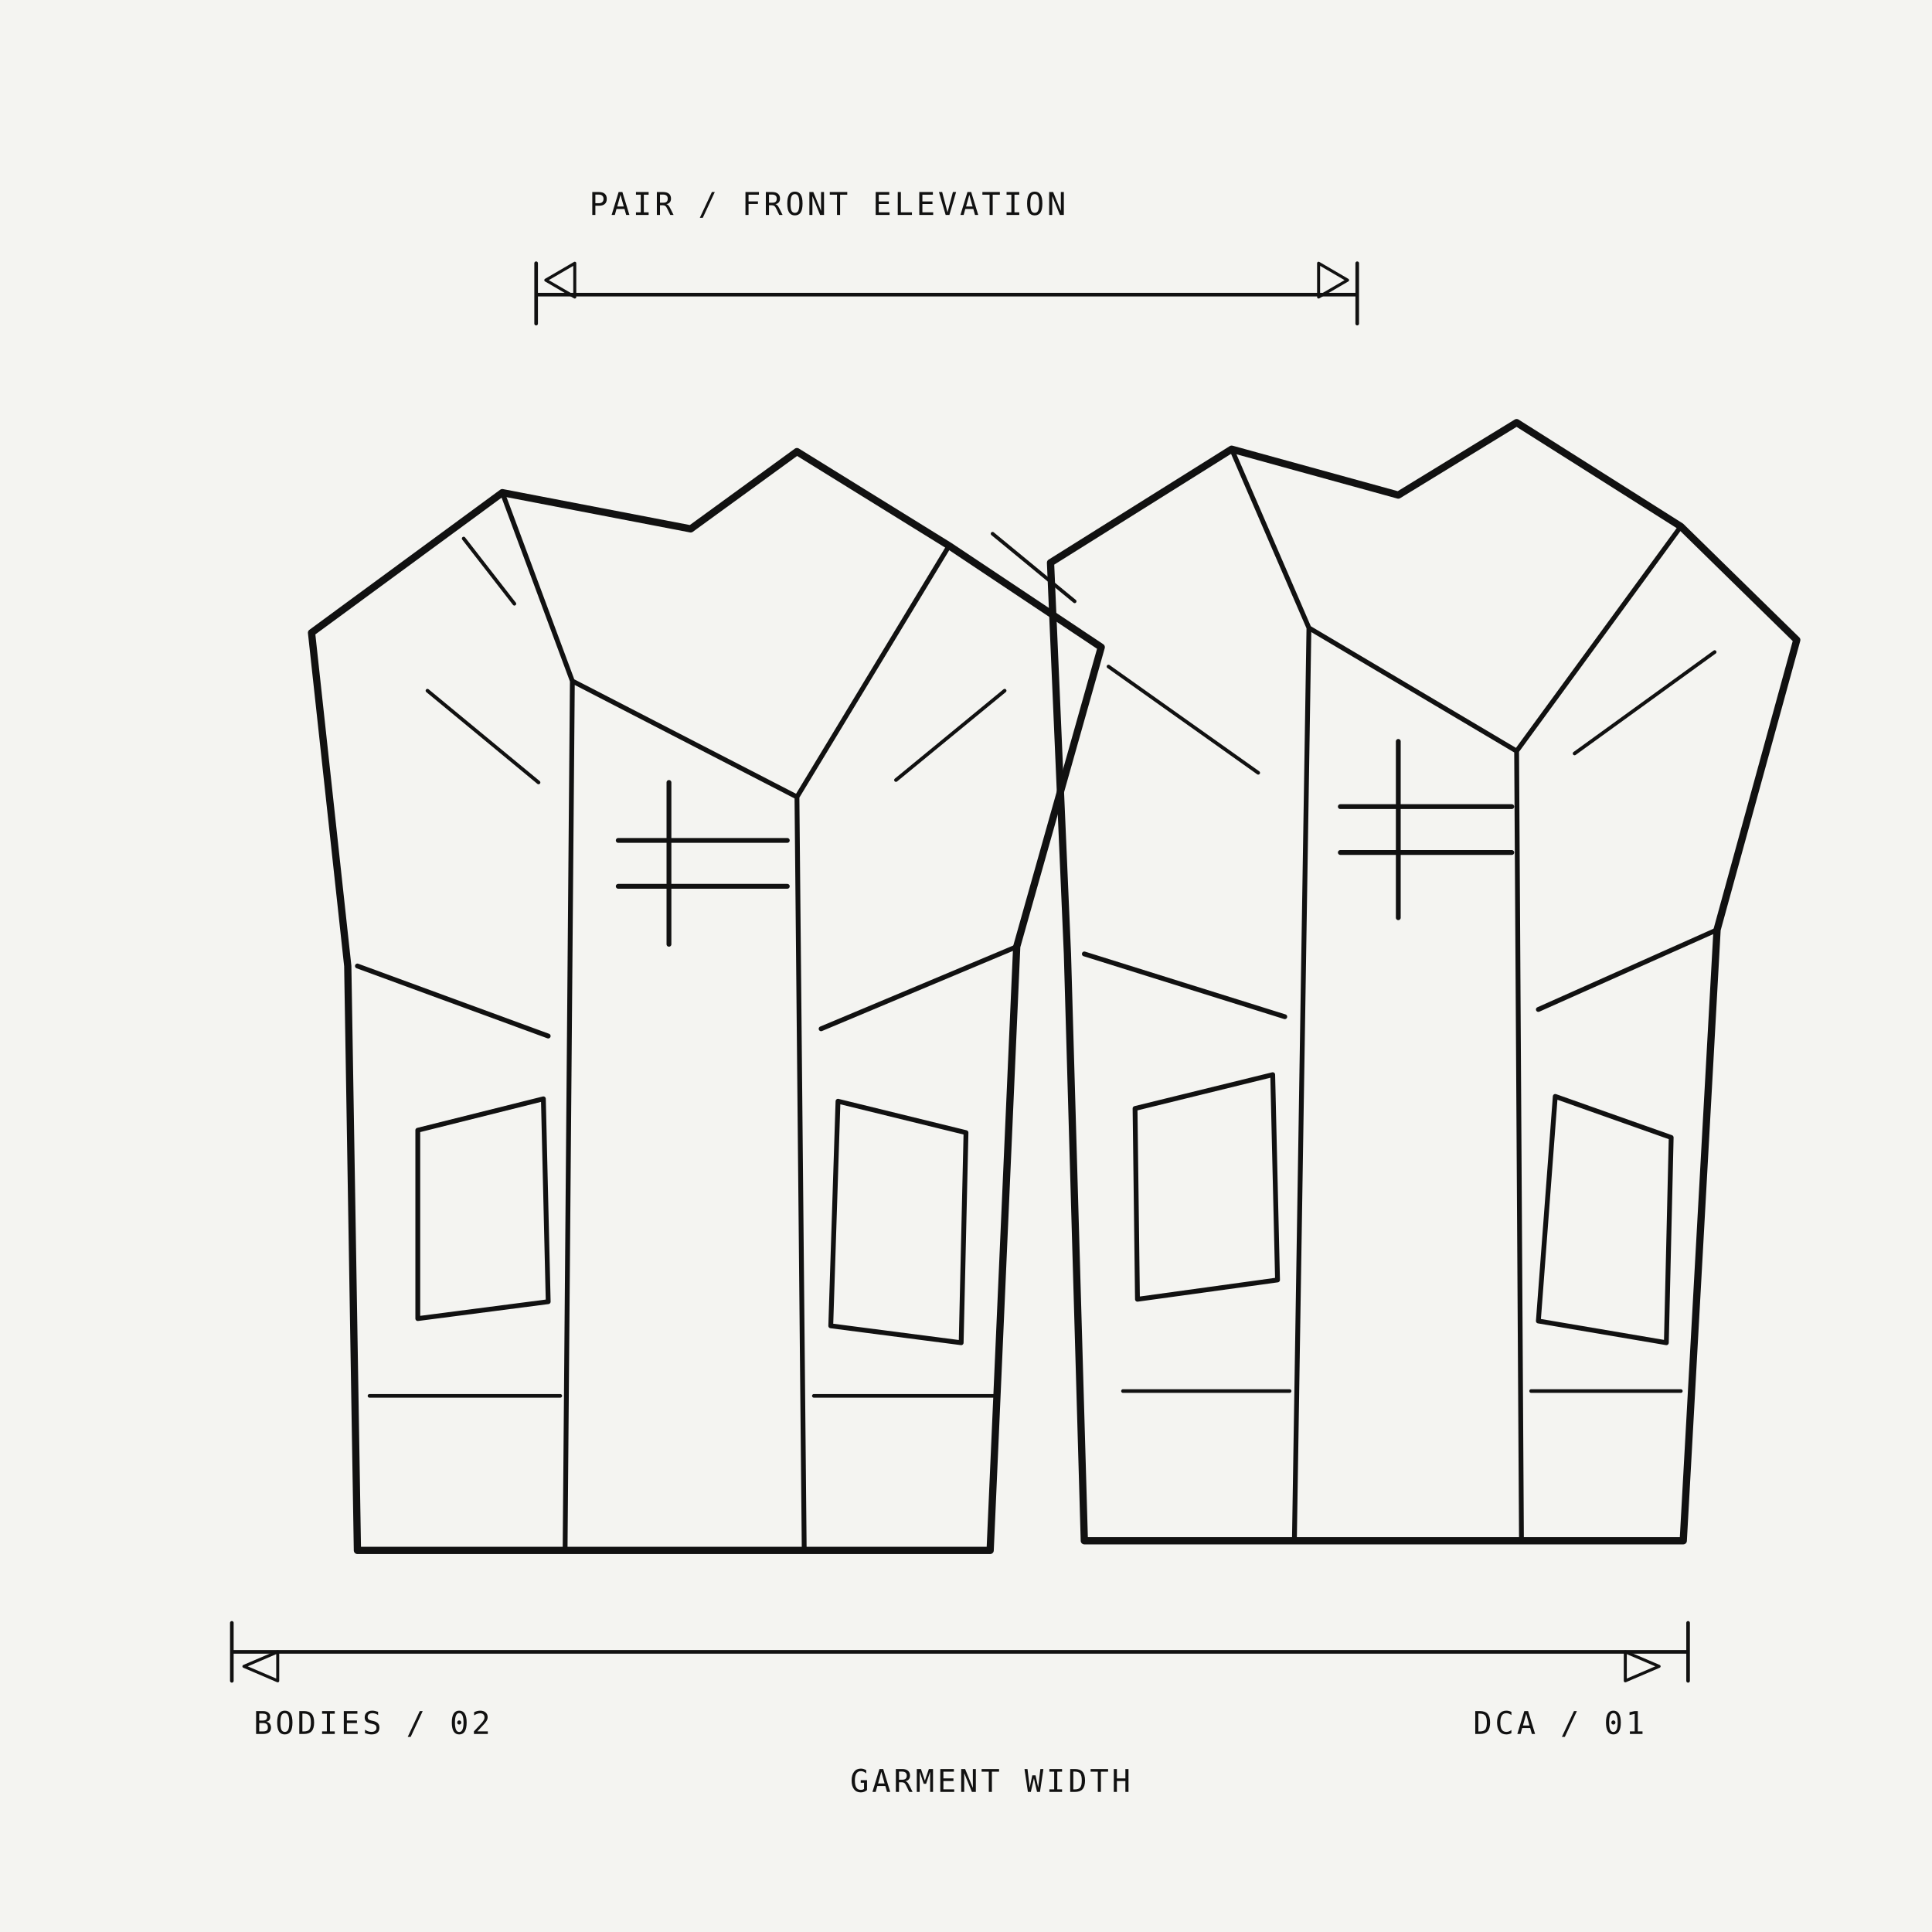
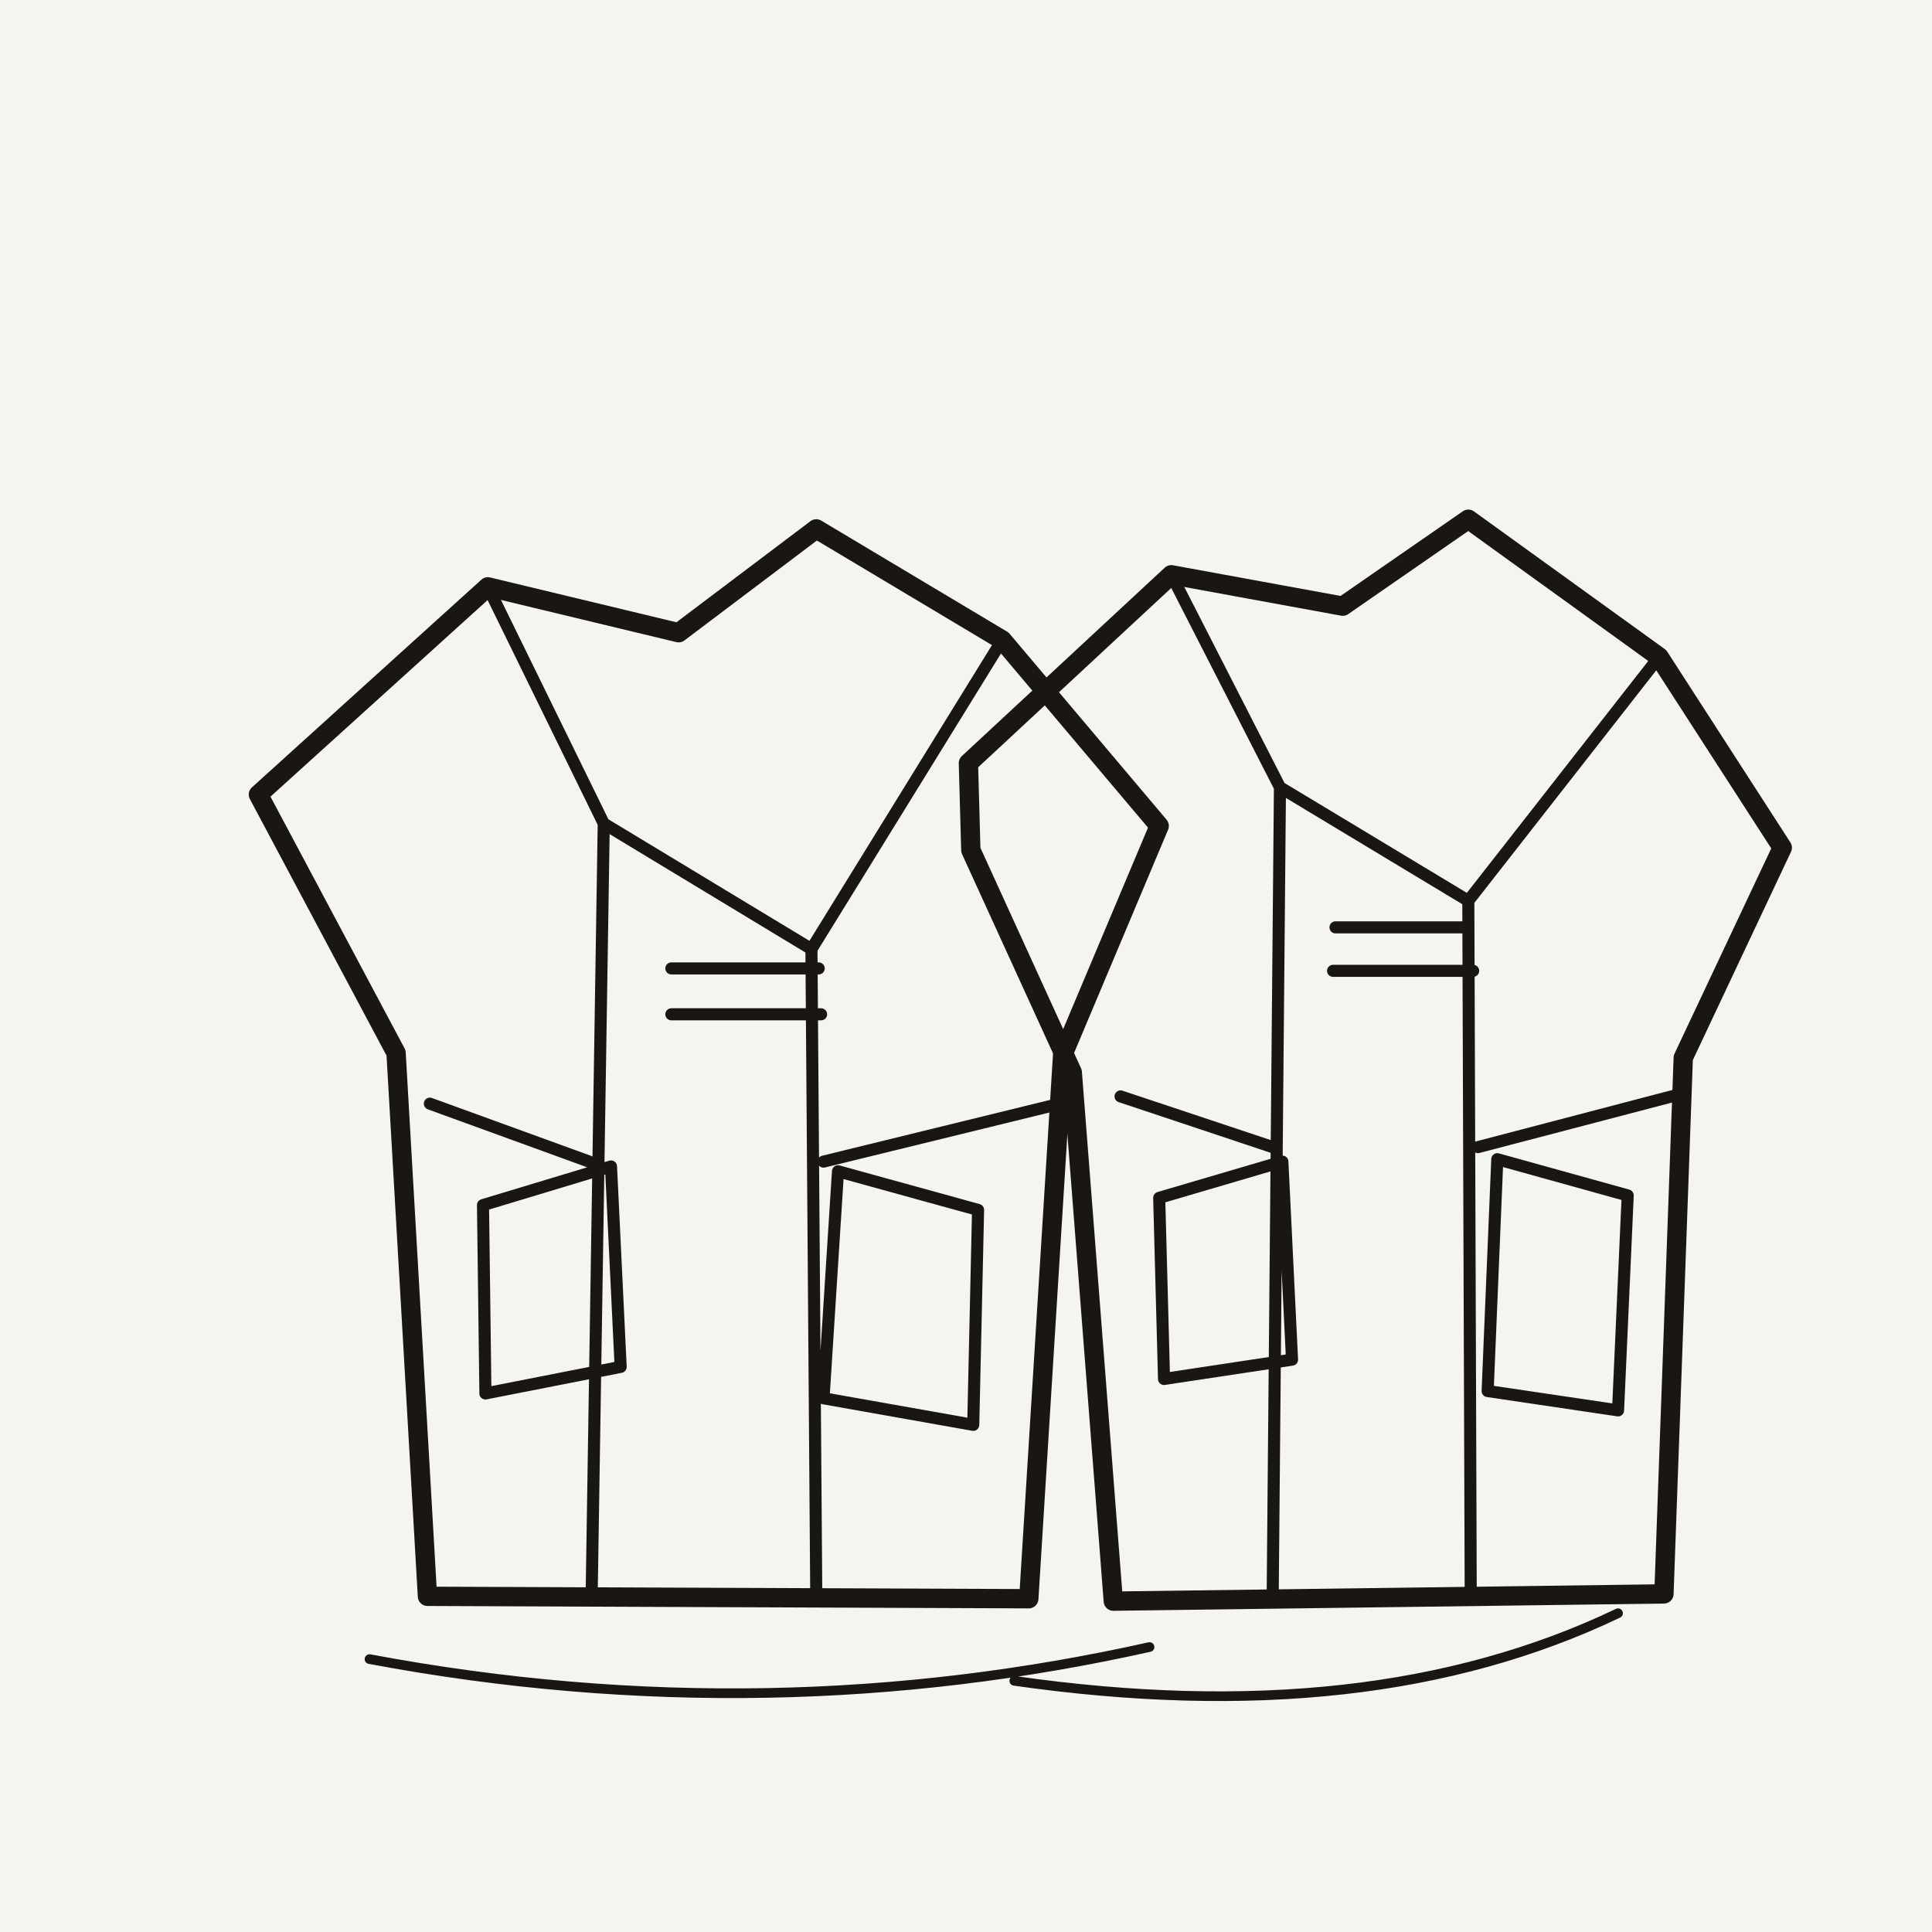
<svg xmlns="http://www.w3.org/2000/svg" viewBox="0 0 800 800" role="img" aria-labelledby="title desc">
  <rect width="800" height="800" fill="#f4f4f1" />
-   <g fill="none" stroke="#111111" stroke-linecap="round" stroke-linejoin="round">
-     <path stroke-width="3" d="M129 262 208 204 286 219 330 187 393 226 456 268 421 392 410 642 148 642 144 400Z" />
-     <path stroke-width="2" d="M208 204 237 282 330 330 393 226M237 282 234 641M330 330 333 641M148 400 227 429M421 392 340 426M256 348h70M256 367h70M173 468l52-13 2 84-54 7ZM347 456l53 13-2 87-54-7ZM277 324v67" />
-     <path stroke-width="1.5" d="M177 286 223 324M416 286 371 323M153 578h79M337 578h76M192 223 213 250M445 249 411 221" />
-     <path stroke-width="3" d="M435 233 510 186 579 205 628 175 696 218 744 265 711 385 697 638 449 638 442 395Z" />
-     <path stroke-width="2" d="M510 186 542 260 628 311 696 218M542 260 536 637M628 311 630 637M449 395 532 421M711 385 637 418M555 334h71M555 353h71M470 459l57-14 2 85-58 8ZM644 454l48 17-2 85-53-9ZM579 307v73" />
-     <path stroke-width="1.5" d="M459 276 521 320M710 270 652 312M465 576h69M634 576h62M222 122h340M222 109v25M562 109v25M96 684h603M96 672v24M699 672v24" />
-     <path stroke-width="1.25" d="M101 690l14-6v12ZM687 690l-14-6v12ZM226 116l12-7v14ZM558 116l-12-7v14Z" />
-   </g>
-   <g fill="#111111" font-family="ui-monospace, SFMono-Regular, Menlo, monospace" font-size="13" letter-spacing="1.2">
-     <text x="244" y="89">PAIR / FRONT ELEVATION</text>
-     <text x="105" y="718">BODIES / 02</text>
-     <text x="610" y="718">DCA / 01</text>
-     <text x="352" y="742">GARMENT WIDTH</text>
+   <g fill="none" stroke="#1a1614" stroke-linecap="round" stroke-linejoin="round">
+     <path stroke-width="8" d="M107 329 202 243l79 19 57-43 77 46 65 77-40 95-14 225-249-1-13-225Z" />
+     <path stroke-width="5" d="m202 243 48 98 86 52 79-128M250 341l-5 319M336 393l2 268M178 457l66 24M439 457l-98 24M200 499l53-16 4 83-56 11ZM347 485l58 16-2 89-62-11ZM278 401h61M278 420h62" />
+     <path stroke-width="8" d="m401 316 84-78 71 13 52-36 79 57 51 79-41 87-8 222-228 3-17-219-42-92Z" />
+     <path stroke-width="5" d="m485 238 45 88 78 47 79-101M530 326l-3 334M608 373l1 289M464 454l63 21M696 453l-84 22M480 496l51-15 4 82-53 8ZM620 480l54 15-4 89-54-8ZM553 384h55M552 402h58" />
+     <path stroke-width="4" d="M153 687c112 21 220 18 323-5M420 696c98 14 181 5 250-28" />
  </g>
</svg>
